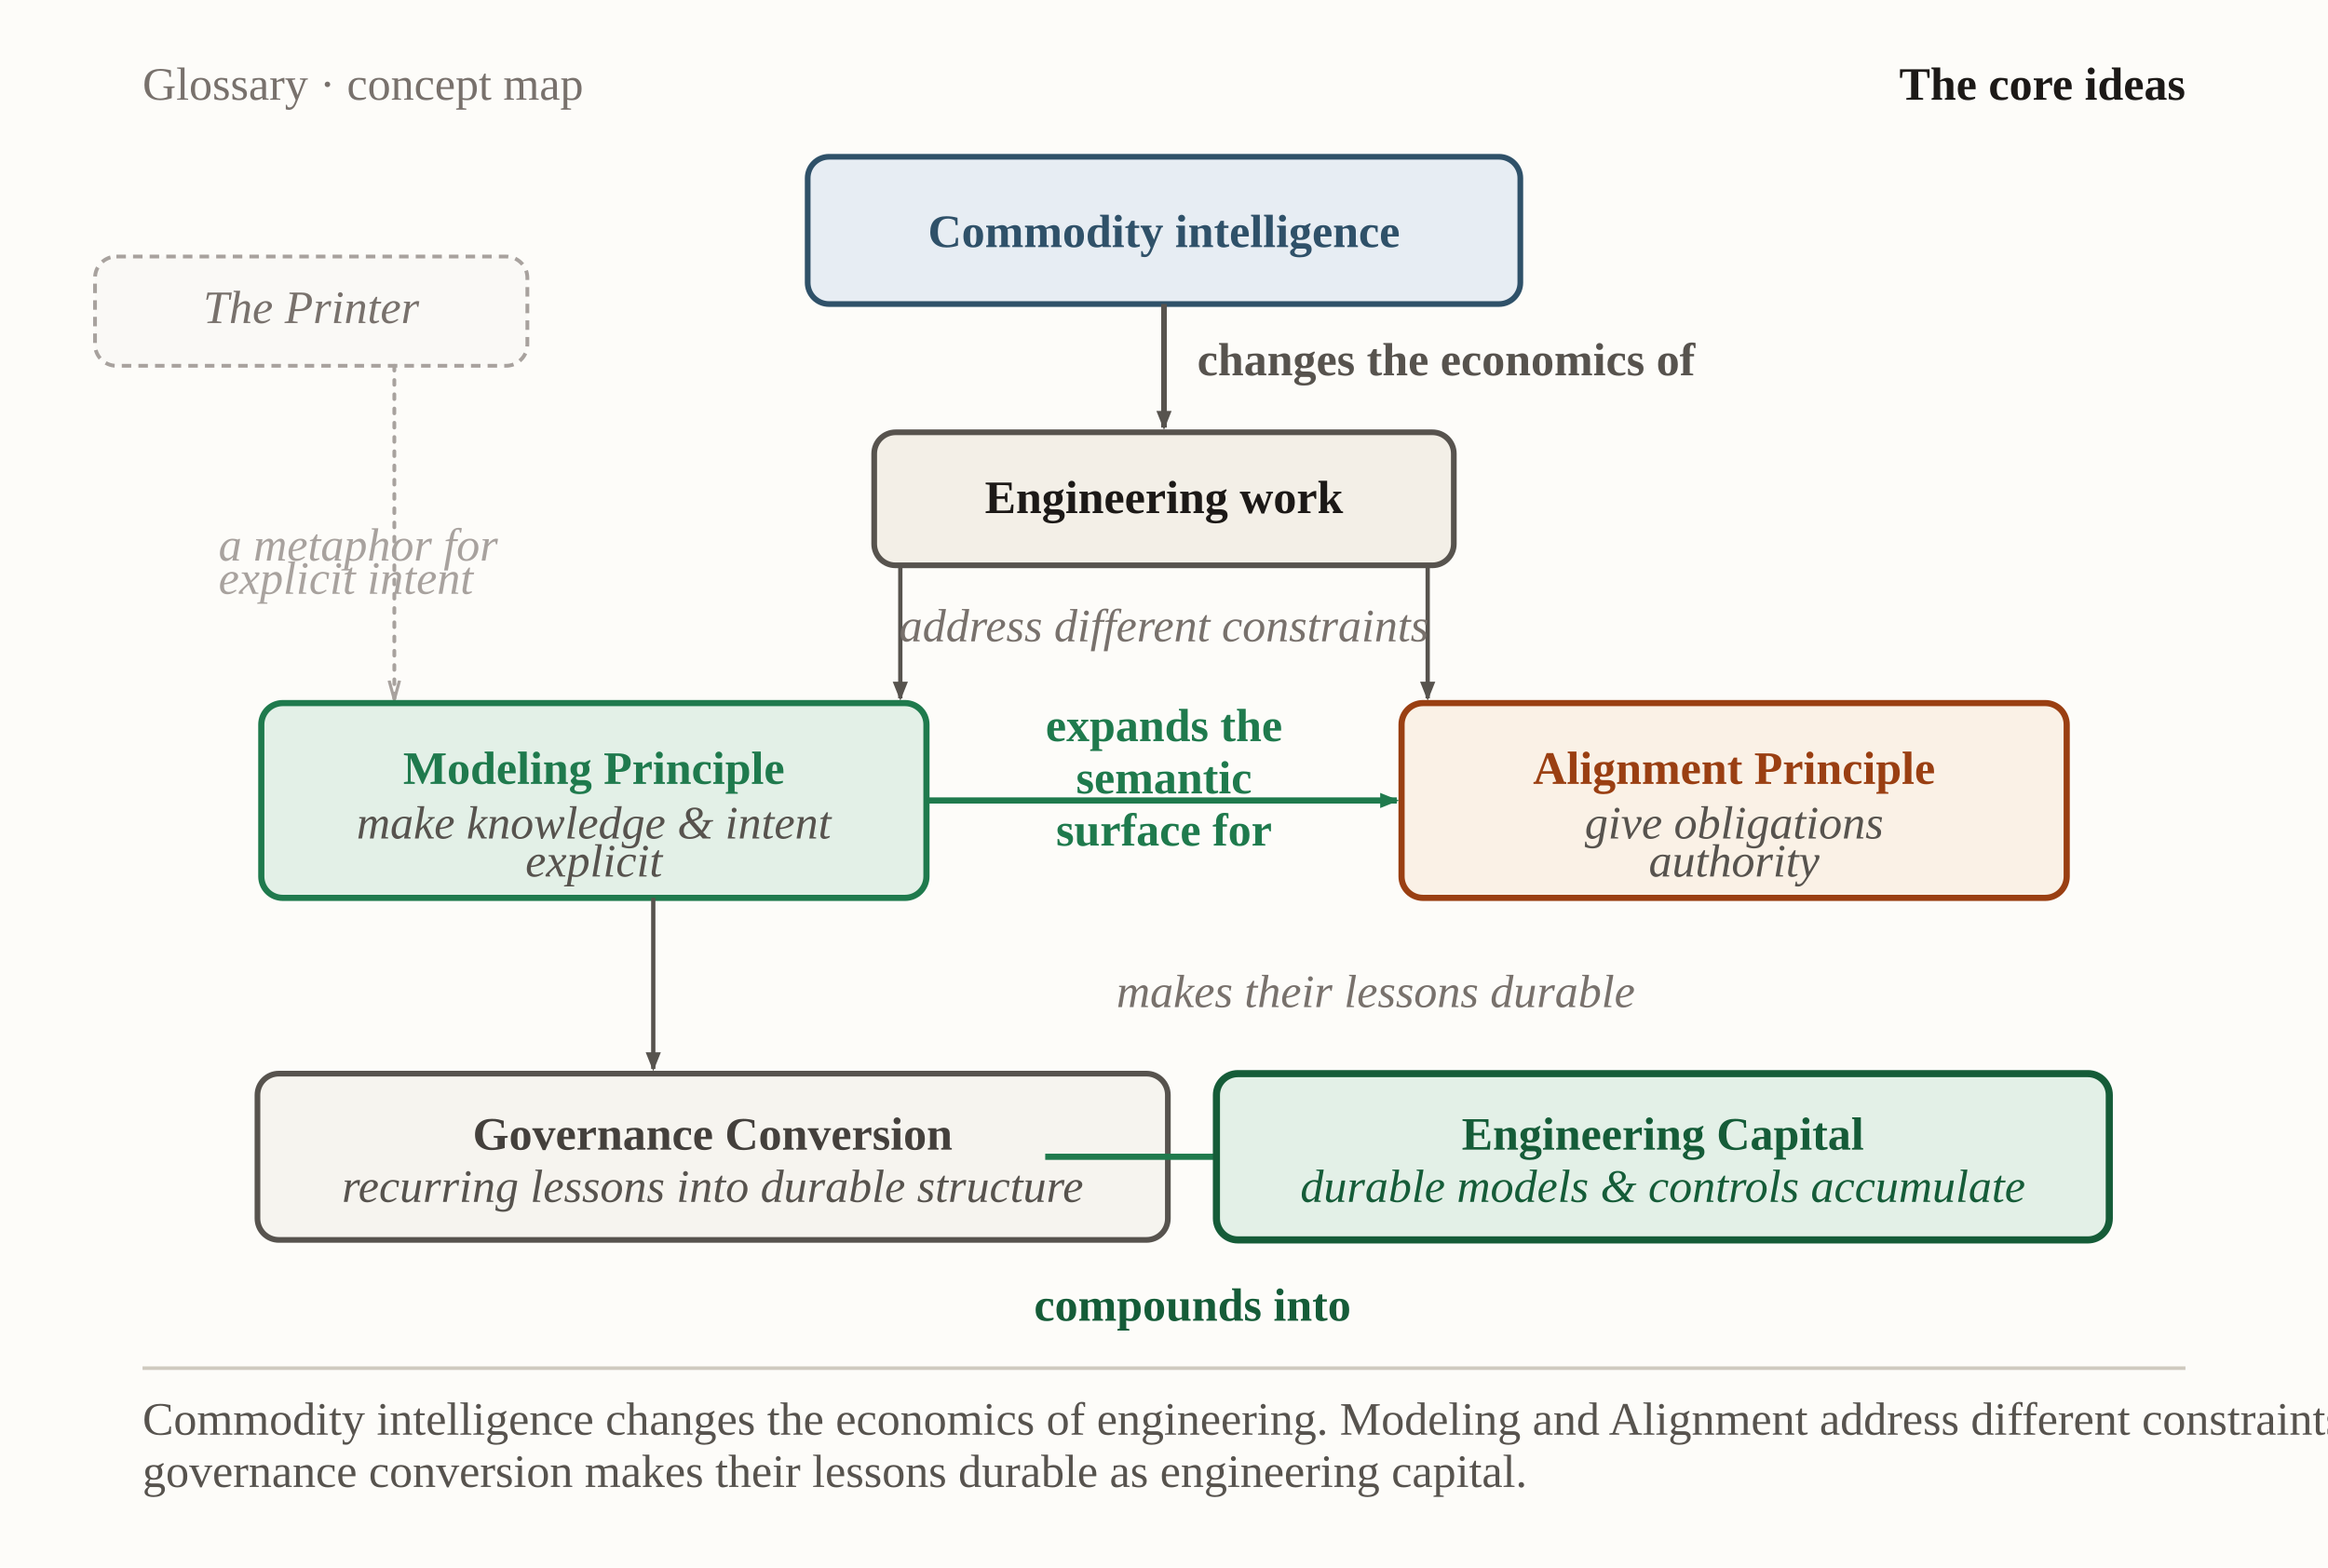
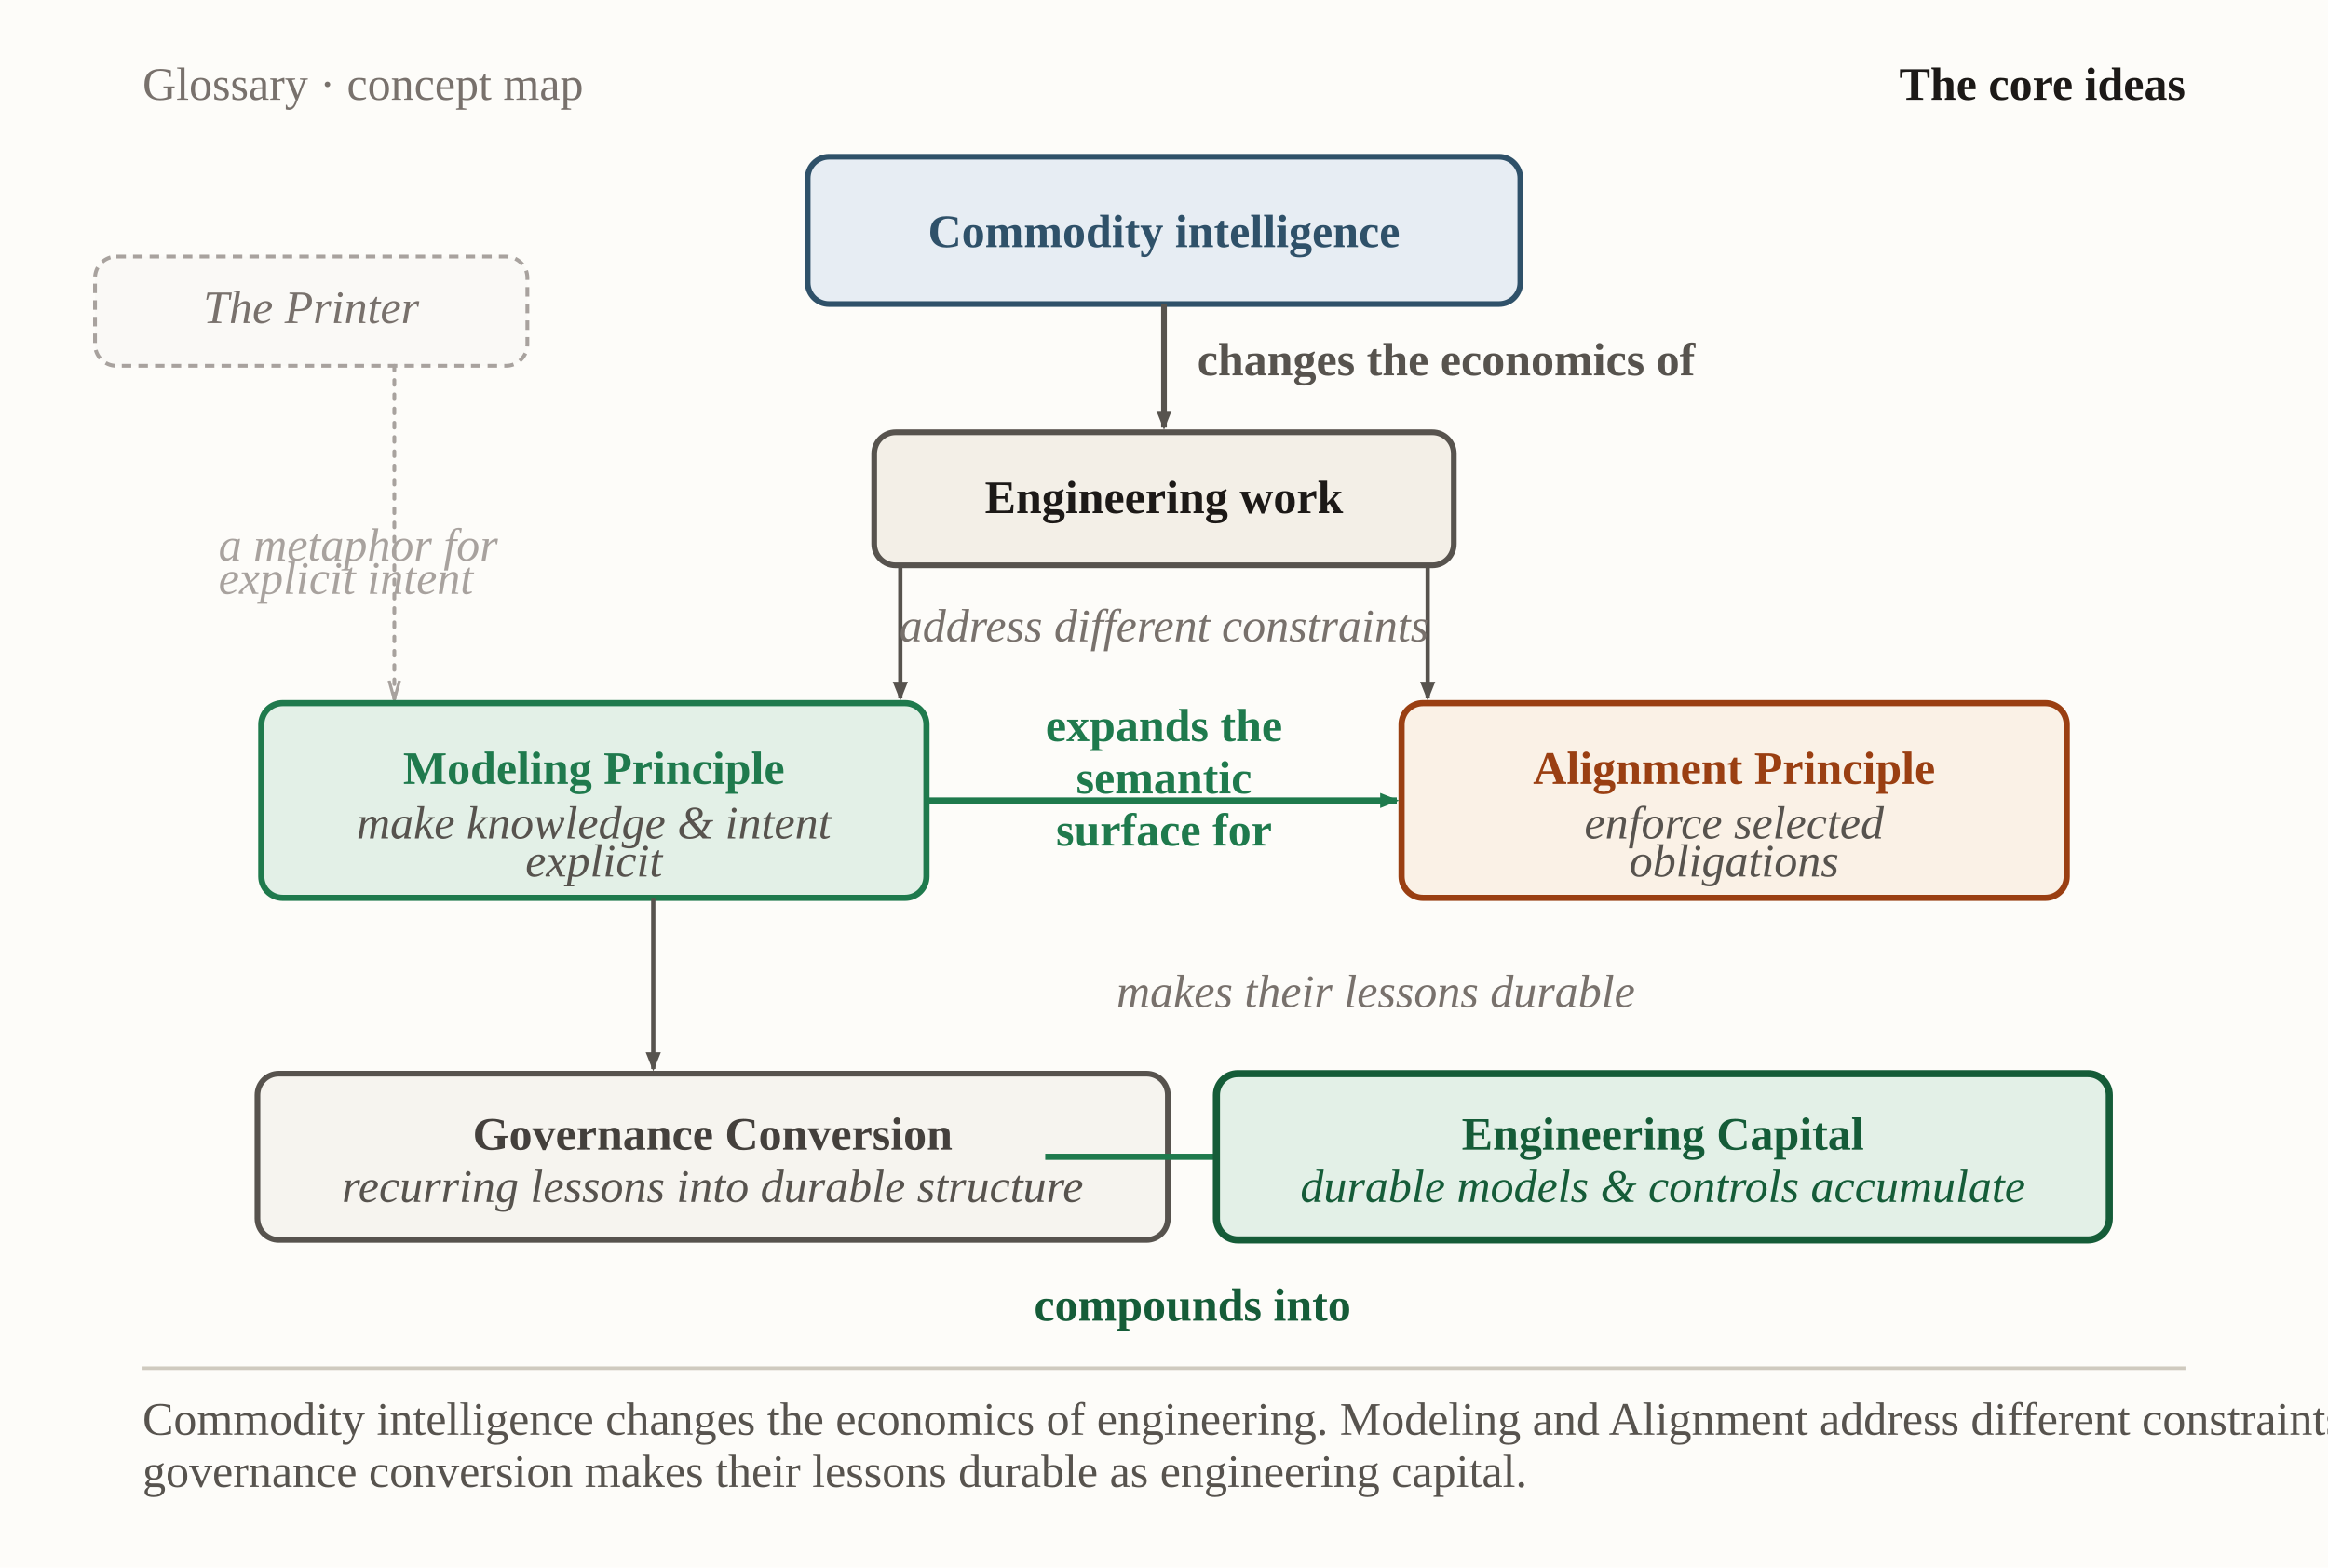
<svg xmlns="http://www.w3.org/2000/svg" viewBox="0 0 980 660" width="980" height="660" role="img" aria-labelledby="ciTitle ciDesc" font-family="Georgia, 'Times New Roman', serif">
  <defs>
    <marker id="ci-neutral" markerWidth="9" markerHeight="9" refX="7" refY="3.2" orient="auto" markerUnits="userSpaceOnUse">
      <path d="M0,0 L8,3.2 L0,6.4 Z" fill="#57534e" />
    </marker>
    <marker id="ci-blue" markerWidth="9" markerHeight="9" refX="7" refY="3.2" orient="auto" markerUnits="userSpaceOnUse">
      <path d="M0,0 L8,3.2 L0,6.4 Z" fill="#2f5169" />
    </marker>
    <marker id="ci-green" markerWidth="9" markerHeight="9" refX="7" refY="3.2" orient="auto" markerUnits="userSpaceOnUse">
      <path d="M0,0 L8,3.2 L0,6.4 Z" fill="#1f7a4d" />
    </marker>
    <marker id="ci-mute" markerWidth="9" markerHeight="9" refX="7.5" refY="3.2" orient="auto" markerUnits="userSpaceOnUse">
      <path d="M0,1 L8,3.2 L0,5.4" fill="none" stroke="#a8a29e" stroke-width="1.3" />
    </marker>
  </defs>
  <rect x="0" y="0" width="980" height="660" fill="#fdfcf9" />
  <text x="60" y="42" font-size="19.6" fill="#78716c">Glossary · concept map</text>
  <text x="920" y="42" text-anchor="end" font-size="19.6" font-weight="700" fill="#1c1917">The core ideas</text>
  <rect id="printer" x="40" y="108" width="182" height="46" rx="9" fill="#faf9f6" stroke="#a8a29e" stroke-width="1.6" stroke-dasharray="4 3" />
  <text x="131" y="136" text-anchor="middle" font-size="19.6" font-style="italic" fill="#78716c">The Printer</text>
  <path d="M166,154 L166,294" fill="none" stroke="#a8a29e" stroke-width="1.6" stroke-dasharray="2 4" stroke-linecap="round" marker-end="url(#ci-mute)" />
  <text x="92" y="236" text-anchor="start" font-size="19.6" font-style="italic" fill="#a8a29e">a metaphor for</text>
  <text x="92" y="250" text-anchor="start" font-size="19.6" font-style="italic" fill="#a8a29e">explicit intent</text>
  <rect id="commodity" x="340" y="66" width="300" height="62" rx="9" fill="#e7edf3" stroke="#2f5169" stroke-width="2.4" />
  <text x="490" y="104" text-anchor="middle" font-size="19.6" font-weight="700" fill="#2f5169">Commodity intelligence</text>
  <path d="M490,128 L490,180" fill="none" stroke="#57534e" stroke-width="2.4" marker-end="url(#ci-neutral)" />
  <text x="504" y="158" text-anchor="start" font-size="19.6" font-weight="600" fill="#57534e">changes the economics of</text>
  <rect id="eng-work" x="368" y="182" width="244" height="56" rx="9" fill="#f3efe7" stroke="#57534e" stroke-width="2.4" />
  <text x="490" y="216" text-anchor="middle" font-size="19.6" font-weight="700" fill="#1c1917">Engineering work</text>
  <path d="M379,238 L379,294" fill="none" stroke="#57534e" stroke-width="1.8" marker-end="url(#ci-neutral)" />
  <path d="M601,238 L601,294" fill="none" stroke="#57534e" stroke-width="1.8" marker-end="url(#ci-neutral)" />
  <text x="490" y="270" text-anchor="middle" font-size="19.6" font-style="italic" fill="#78716c">address different constraints</text>
  <rect id="modeling" x="110" y="296" width="280" height="82" rx="9" fill="#e3f0e7" stroke="#1f7a4d" stroke-width="2.6" />
  <text x="250" y="330" text-anchor="middle" font-size="19.6" font-weight="700" fill="#1f7a4d">Modeling Principle</text>
  <text x="250" y="353" text-anchor="middle" font-size="19.6" font-style="italic" fill="#57534e">make knowledge &amp; intent</text>
  <text x="250" y="369" text-anchor="middle" font-size="19.6" font-style="italic" fill="#57534e">explicit</text>
  <rect id="alignment" x="590" y="296" width="280" height="82" rx="9" fill="#faf1e6" stroke="#9a3f12" stroke-width="2.6" />
  <text x="730" y="330" text-anchor="middle" font-size="19.6" font-weight="700" fill="#9a3f12">Alignment Principle</text>
-   <text x="730" y="353" text-anchor="middle" font-size="19.6" font-style="italic" fill="#57534e">give obligations</text>
-   <text x="730" y="369" text-anchor="middle" font-size="19.6" font-style="italic" fill="#57534e">authority</text>
+   <text x="730" y="353" text-anchor="middle" font-size="19.6" font-style="italic" fill="#57534e">enforce selected</text>
+   <text x="730" y="369" text-anchor="middle" font-size="19.6" font-style="italic" fill="#57534e">obligations</text>
  <path d="M390,337 L588,337" fill="none" stroke="#1f7a4d" stroke-width="2.6" marker-end="url(#ci-green)" />
  <text x="490" y="312" text-anchor="middle" font-size="19.6" font-weight="700" fill="#1f7a4d">expands the</text>
  <text x="490" y="334" text-anchor="middle" font-size="19.6" font-weight="700" fill="#1f7a4d">semantic</text>
  <text x="490" y="356" text-anchor="middle" font-size="19.6" font-weight="700" fill="#1f7a4d">surface for</text>
  <path d="M275,378 L275,450" fill="none" stroke="#57534e" stroke-width="1.8" marker-end="url(#ci-neutral)" />
  <text x="470" y="424" text-anchor="start" font-size="19.6" font-style="italic" fill="#78716c">makes their lessons durable</text>
  <rect id="governance" x="108.38" y="452" width="383.24" height="70" rx="9" fill="#f6f4ef" stroke="#57534e" stroke-width="2.4" />
  <text x="300" y="484" text-anchor="middle" font-size="19.6" font-weight="700" fill="#44403c">Governance Conversion</text>
  <text x="300" y="506" text-anchor="middle" font-size="19.6" font-style="italic" fill="#57534e">recurring lessons into durable structure</text>
  <path d="M440,487 L558,487" fill="none" stroke="#1f7a4d" stroke-width="2.6" marker-end="url(#ci-green)" />
  <rect id="capital" x="512.07" y="452" width="375.86" height="70" rx="9" fill="#e3f0e7" stroke="#155c38" stroke-width="3" />
  <text x="700" y="484" text-anchor="middle" font-size="19.6" font-weight="800" fill="#155c38">Engineering Capital</text>
  <text x="502" y="556" text-anchor="middle" font-size="19.6" font-weight="700" fill="#155c38">compounds into</text>
  <text x="700" y="506" text-anchor="middle" font-size="19.6" font-style="italic" fill="#155c38">durable models &amp; controls accumulate</text>
  <line x1="60" y1="576" x2="920" y2="576" stroke="#cfcabf" stroke-width="1.5" />
  <text x="60" y="604" font-size="19.6" fill="#57534e">Commodity intelligence changes the economics of engineering. Modeling and Alignment address different constraints;</text>
  <text x="60" y="626" font-size="19.6" fill="#57534e">governance conversion makes their lessons durable as engineering capital.</text>
</svg>
